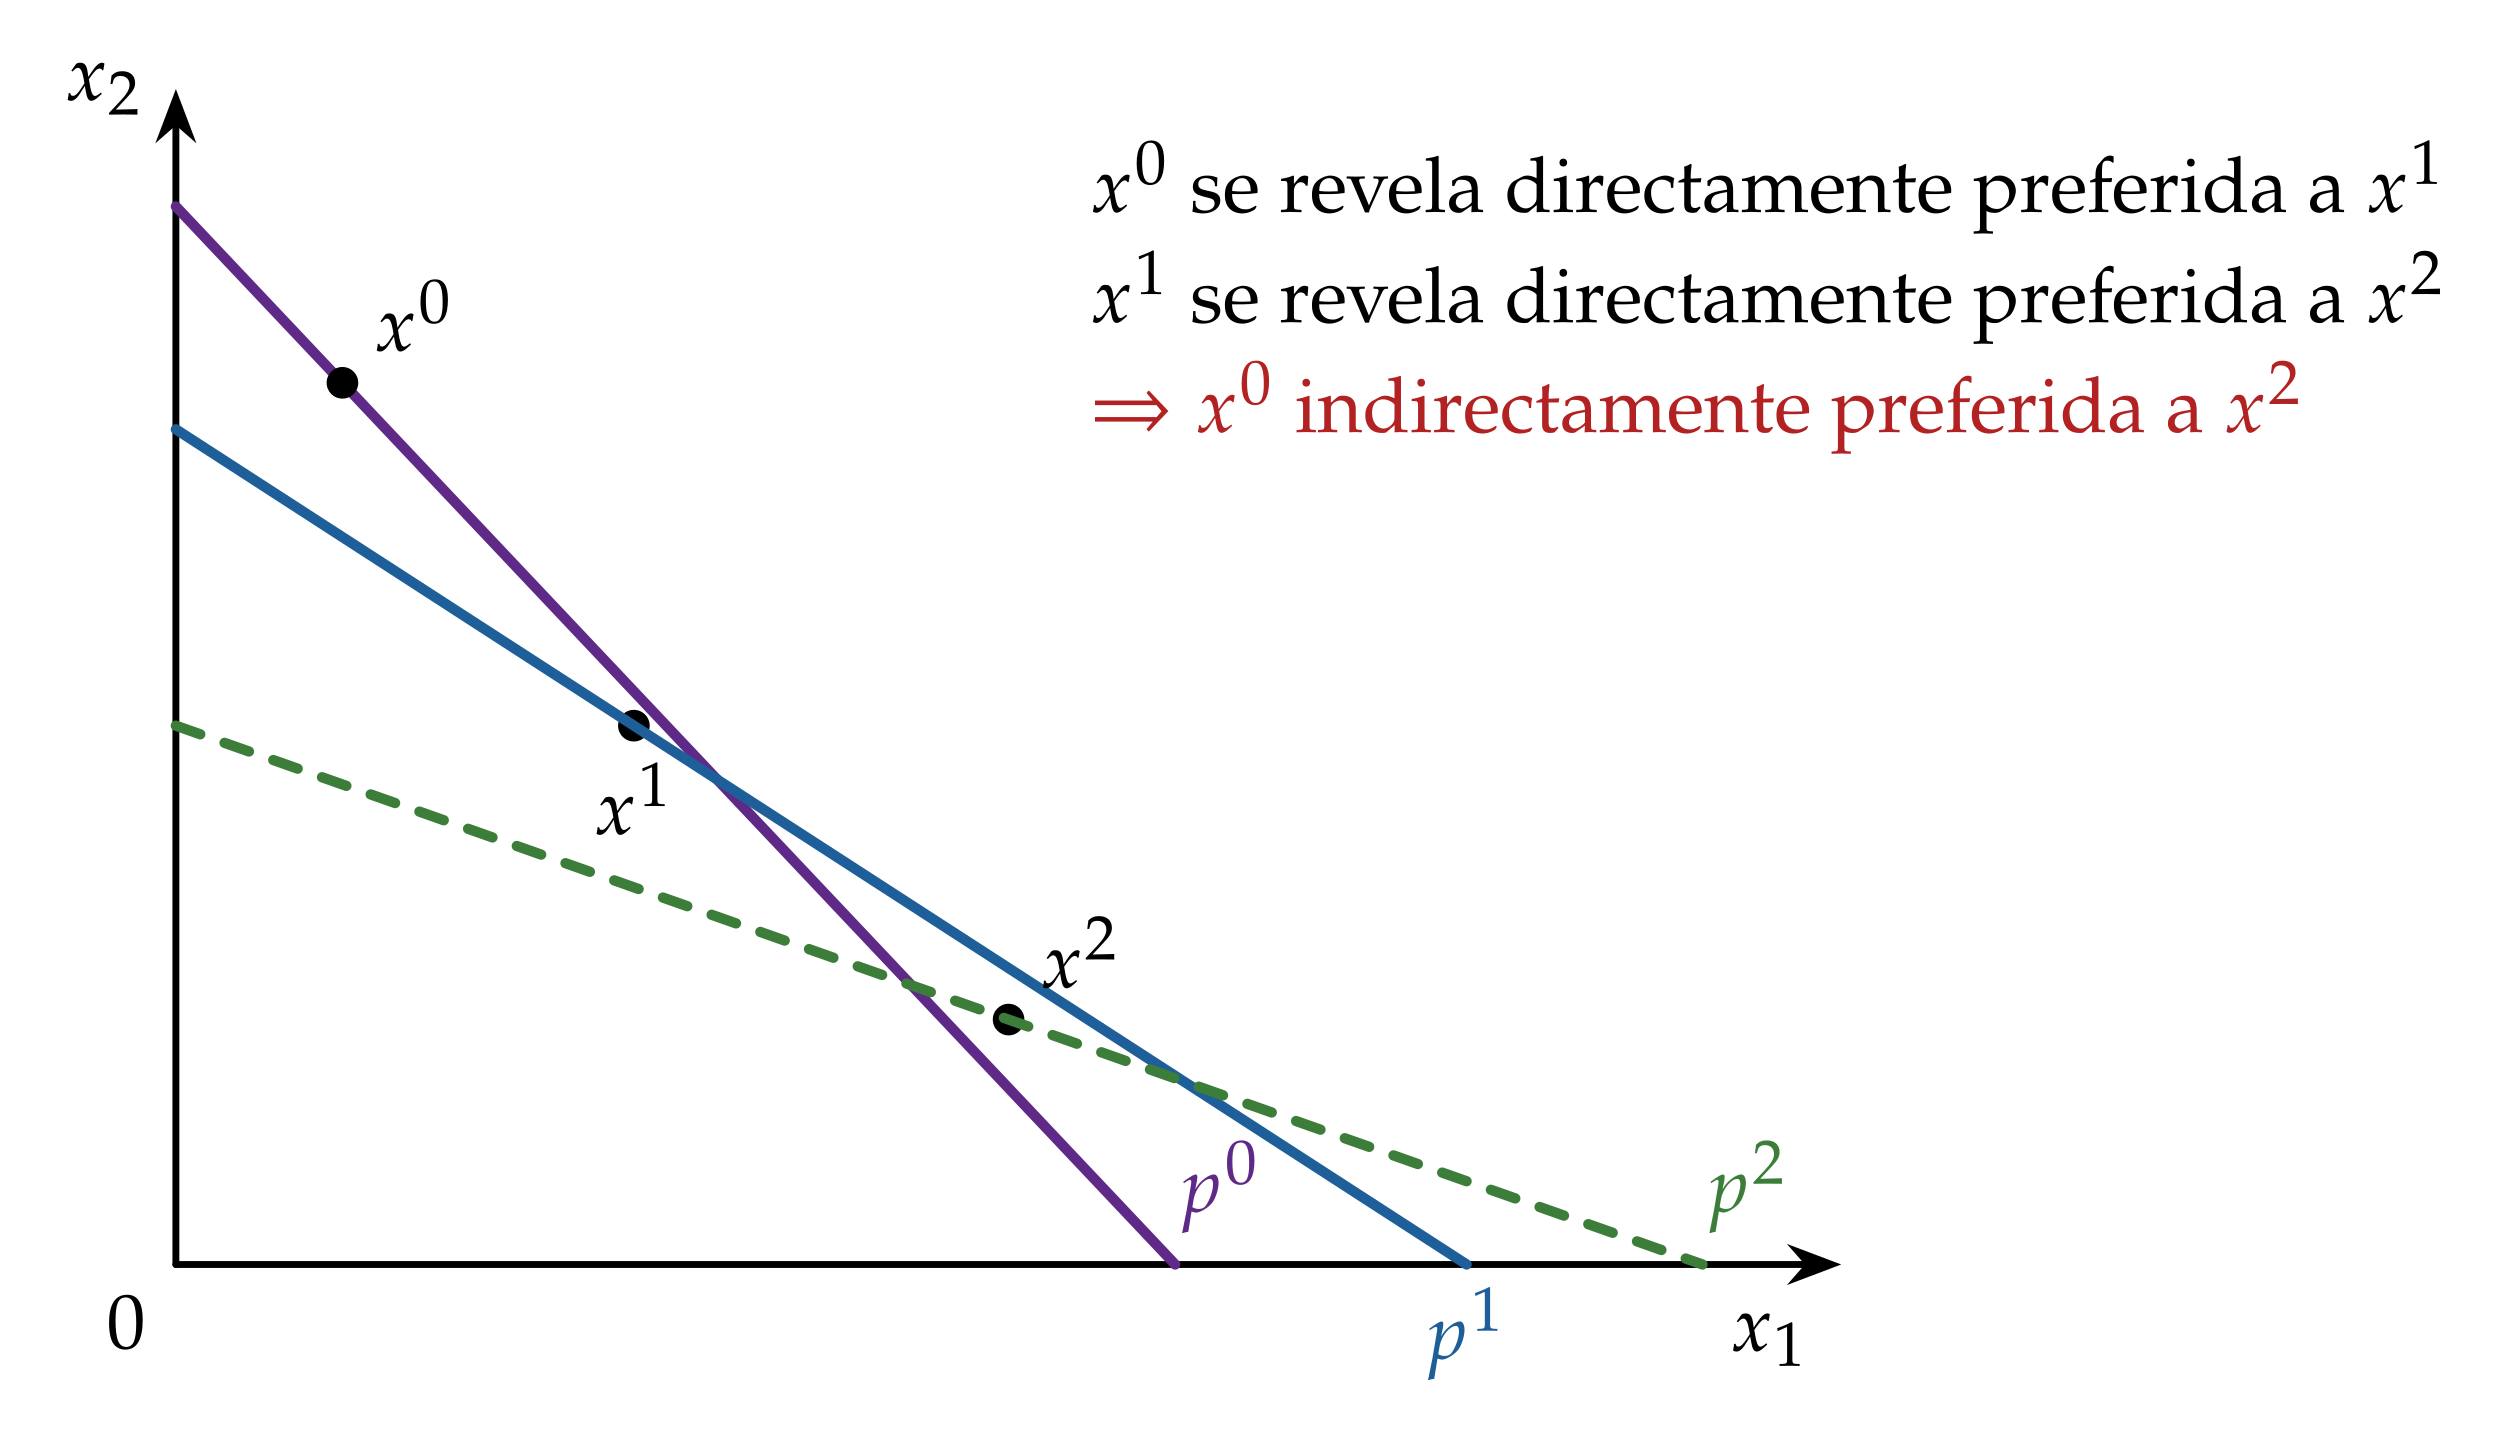
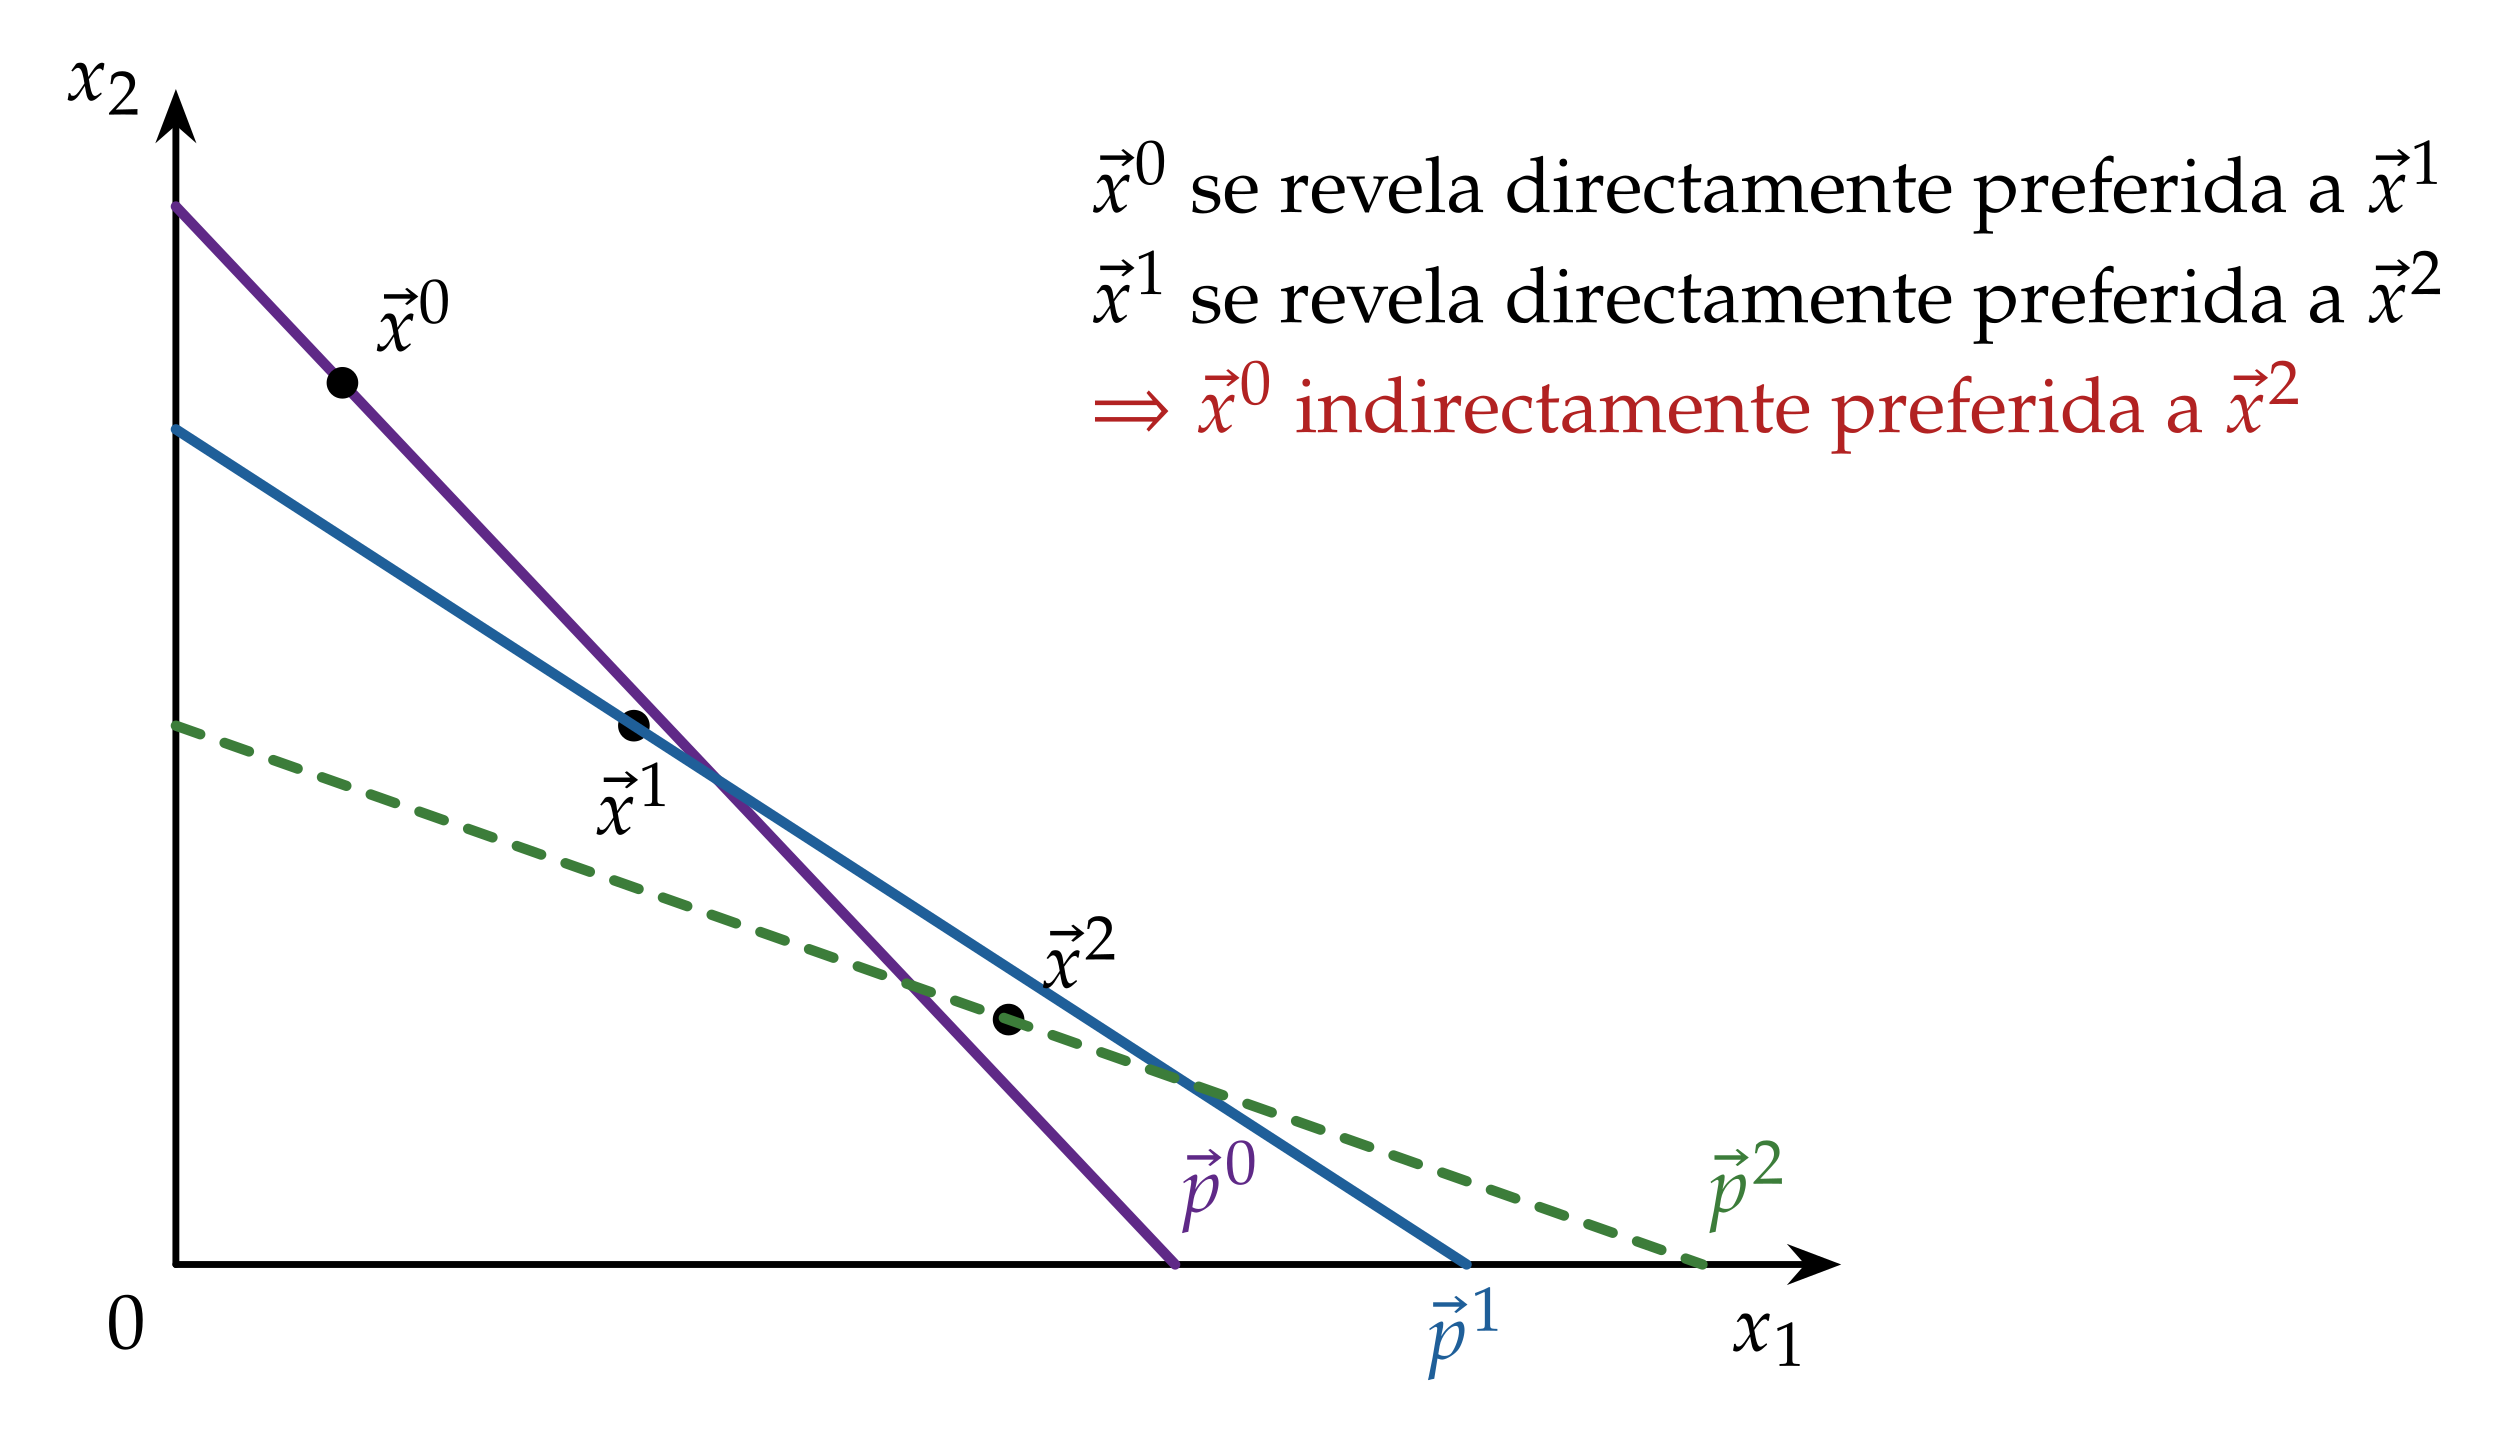
<svg xmlns="http://www.w3.org/2000/svg" xmlns:xlink="http://www.w3.org/1999/xlink" width="288.942" height="165.762" viewBox="0 0 288.942 165.762">
  <defs>
    <g>
      <g id="glyph-0-0">
        <path d="M 4.016 -0.703 L 3.938 -0.875 C 3.609 -0.609 3.391 -0.469 3.25 -0.469 C 3.109 -0.469 3 -0.562 2.906 -0.75 C 2.828 -0.906 2.734 -1.25 2.688 -1.5 L 2.531 -2.406 L 2.844 -2.844 C 3.266 -3.422 3.5 -3.641 3.781 -3.641 C 3.922 -3.641 4.031 -3.562 4.078 -3.422 L 4.203 -3.469 L 4.328 -4.219 C 4.219 -4.281 4.141 -4.312 4.062 -4.312 C 3.703 -4.312 3.344 -4 2.797 -3.172 L 2.469 -2.672 L 2.406 -3.109 C 2.297 -4 2.062 -4.312 1.531 -4.312 C 1.297 -4.312 1.094 -4.25 1.016 -4.125 L 0.5 -3.391 L 0.656 -3.297 C 0.922 -3.594 1.094 -3.719 1.266 -3.719 C 1.562 -3.719 1.766 -3.359 1.922 -2.484 L 2.016 -1.922 L 1.656 -1.375 C 1.266 -0.766 0.969 -0.484 0.719 -0.484 C 0.578 -0.484 0.484 -0.516 0.469 -0.562 L 0.359 -0.812 L 0.188 -0.781 C 0.188 -0.609 0.172 -0.5 0.109 -0.203 C 0.094 -0.094 0.094 -0.078 0.078 -0.016 C 0.219 0.062 0.359 0.094 0.469 0.094 C 0.766 0.094 1.109 -0.156 1.391 -0.578 L 2.062 -1.625 L 2.172 -1.016 C 2.297 -0.25 2.484 0.094 2.812 0.094 C 3.016 0.094 3.297 -0.047 3.578 -0.312 Z M 4.016 -0.703 " />
      </g>
      <g id="glyph-0-1">
        <path d="M 4.156 -3.328 C 4.156 -3.922 3.953 -4.312 3.641 -4.312 C 3.266 -4.312 2.797 -4.078 2.312 -3.656 C 1.953 -3.344 1.766 -3.109 1.453 -2.594 L 1.672 -3.656 C 1.688 -3.812 1.703 -3.938 1.703 -4.047 C 1.703 -4.219 1.641 -4.312 1.516 -4.312 C 1.328 -4.312 0.984 -4.125 0.328 -3.656 L 0.078 -3.469 L 0.141 -3.297 L 0.422 -3.484 C 0.672 -3.641 0.766 -3.688 0.844 -3.688 C 0.938 -3.688 1 -3.609 1 -3.484 C 1 -3.406 0.984 -3.234 0.969 -3.141 L 0.453 -0.078 L 0.016 2.094 L -0.062 2.422 L 0 2.469 C 0.188 2.406 0.359 2.359 0.656 2.312 L 1.031 -0.031 L 1.109 0 C 1.344 0.078 1.484 0.094 1.578 0.094 C 2.078 0.094 3.109 -0.562 3.484 -1.125 C 3.859 -1.672 4.156 -2.656 4.156 -3.328 Z M 3.516 -3.188 C 3.516 -2.469 3.156 -1.391 2.688 -0.719 C 2.5 -0.453 2.219 -0.328 1.859 -0.328 C 1.578 -0.328 1.359 -0.391 1.125 -0.531 L 1.281 -1.484 C 1.484 -2.625 2.438 -3.797 3.172 -3.797 C 3.406 -3.797 3.516 -3.594 3.516 -3.188 Z M 3.516 -3.188 " />
      </g>
      <g id="glyph-1-0">
        <path d="M 3.031 0.016 L 3.031 -0.203 L 2.656 -0.219 C 2.266 -0.234 2.188 -0.312 2.188 -0.703 L 2.188 -5 L 2.078 -5.047 C 1.609 -4.797 1.094 -4.578 0.438 -4.344 L 0.484 -4.031 L 0.562 -4.031 C 0.875 -4.172 1.203 -4.328 1.516 -4.469 C 1.562 -4.469 1.578 -4.391 1.578 -4.219 L 1.578 -0.703 C 1.578 -0.312 1.5 -0.234 1.109 -0.219 L 0.703 -0.203 L 0.703 0.016 C 1.094 0 1.5 0 1.891 0 C 2.281 0 2.656 0 3.031 0.016 Z M 3.031 0.016 " />
      </g>
      <g id="glyph-1-1">
        <path d="M 3.406 0.016 C 3.391 -0.125 3.391 -0.203 3.391 -0.312 C 3.391 -0.406 3.391 -0.469 3.406 -0.625 L 0.891 -0.562 L 2.203 -1.969 C 2.906 -2.703 3.125 -3.109 3.125 -3.656 C 3.125 -4.484 2.562 -5 1.641 -5 C 1.125 -5 0.766 -4.859 0.406 -4.5 L 0.281 -3.516 L 0.5 -3.516 L 0.594 -3.844 C 0.703 -4.266 0.969 -4.453 1.453 -4.453 C 2.078 -4.453 2.484 -4.047 2.484 -3.438 C 2.484 -2.891 2.172 -2.359 1.344 -1.484 L 0.109 -0.172 L 0.109 0.016 C 0.656 0 1.203 0 1.734 0 C 2.281 0 2.844 0 3.406 0.016 Z M 3.406 0.016 " />
      </g>
      <g id="glyph-1-2">
        <path d="M 3.375 -2.656 C 3.375 -4.25 2.906 -5 1.906 -5 C 0.781 -5 0.203 -4.109 0.203 -2.359 C 0.203 -1.5 0.359 -0.766 0.625 -0.422 C 0.875 -0.062 1.281 0.141 1.734 0.141 C 2.828 0.141 3.375 -0.797 3.375 -2.656 Z M 2.766 -2.297 C 2.766 -0.75 2.484 -0.109 1.828 -0.109 C 1.125 -0.109 0.828 -0.844 0.828 -2.609 C 0.828 -4.156 1.094 -4.75 1.781 -4.75 C 2.484 -4.75 2.766 -4.047 2.766 -2.297 Z M 2.766 -2.297 " />
      </g>
      <g id="glyph-2-0">
        <path d="M 4.156 -3.281 C 4.156 -5.234 3.578 -6.172 2.359 -6.172 C 0.969 -6.172 0.266 -5.062 0.266 -2.906 C 0.266 -1.859 0.453 -0.953 0.766 -0.516 C 1.078 -0.078 1.578 0.172 2.125 0.172 C 3.484 0.172 4.156 -0.984 4.156 -3.281 Z M 3.406 -2.828 C 3.406 -0.922 3.078 -0.141 2.25 -0.141 C 1.375 -0.141 1.016 -1.031 1.016 -3.219 C 1.016 -5.109 1.344 -5.859 2.188 -5.859 C 3.062 -5.859 3.406 -4.984 3.406 -2.828 Z M 3.406 -2.828 " />
      </g>
      <g id="glyph-3-0">
+         <path d="M 4.125 -6.156 L 2.828 -7.156 L 2.594 -7.016 L 3.219 -6.422 L 0.156 -6.422 L 0.156 -5.906 L 3.219 -5.906 L 2.594 -5.312 L 2.828 -5.172 Z M 4.125 -6.156 " />
+       </g>
+       <g id="glyph-3-1">
+         <path d="M 9.062 -2.422 L 6.797 -4.812 L 6.531 -4.516 L 7.25 -3.641 L 0.578 -3.641 L 0.578 -3.109 L 7.688 -3.109 L 8.266 -2.406 L 7.703 -1.734 L 0.578 -1.734 L 0.578 -1.203 L 7.25 -1.203 L 6.531 -0.328 L 6.797 -0.047 Z M 9.062 -2.422 " />
+       </g>
+       <g id="glyph-4-0">
        <path d="M 3.5 -1.328 C 3.5 -1.609 3.422 -1.812 3.25 -1.984 C 3.016 -2.219 2.719 -2.312 1.938 -2.469 C 1.203 -2.609 0.953 -2.797 0.953 -3.203 C 0.953 -3.656 1.266 -3.906 1.812 -3.906 C 2.422 -3.906 2.875 -3.594 2.875 -3.172 L 2.875 -2.969 L 3.125 -2.969 C 3.141 -3.484 3.141 -3.703 3.172 -3.969 C 2.688 -4.141 2.375 -4.203 2 -4.203 C 0.969 -4.203 0.328 -3.703 0.328 -2.906 C 0.328 -2.469 0.531 -2.172 0.938 -1.984 C 1.188 -1.875 1.656 -1.734 2.266 -1.594 C 2.672 -1.5 2.844 -1.312 2.844 -0.969 C 2.844 -0.5 2.391 -0.156 1.75 -0.156 C 1.094 -0.156 0.641 -0.469 0.641 -0.906 L 0.641 -1.281 L 0.359 -1.281 C 0.359 -0.656 0.344 -0.391 0.266 -0.031 C 0.734 0.109 1.078 0.172 1.5 0.172 C 2.672 0.172 3.5 -0.453 3.5 -1.328 Z M 3.5 -1.328 " />
      </g>
-       <g id="glyph-3-1">
+       <g id="glyph-4-1">
        <path d="M 4.016 -2.5 C 4.016 -3.531 3.344 -4.203 2.344 -4.203 C 2.016 -4.203 1.625 -4.078 1.266 -3.875 C 0.531 -3.453 0.234 -2.891 0.234 -1.953 C 0.234 -1.391 0.359 -0.906 0.609 -0.578 C 0.953 -0.094 1.562 0.172 2.234 0.172 C 2.562 0.172 2.906 0.109 3.266 -0.047 C 3.516 -0.156 3.703 -0.266 3.734 -0.328 L 3.906 -0.625 L 3.797 -0.719 C 3.219 -0.375 3.016 -0.297 2.625 -0.297 C 2.047 -0.297 1.562 -0.562 1.312 -1 C 1.141 -1.297 1.078 -1.547 1.062 -2.062 L 2.375 -2.062 C 2.984 -2.062 3.375 -2.094 4 -2.188 C 4 -2.312 4.016 -2.391 4.016 -2.5 Z M 3.219 -2.391 L 2.219 -2.359 C 1.797 -2.359 1.562 -2.375 1.078 -2.422 C 1.078 -2.844 1.125 -3.031 1.234 -3.266 C 1.422 -3.656 1.812 -3.906 2.234 -3.906 C 2.531 -3.906 2.766 -3.781 2.922 -3.547 C 3.125 -3.25 3.219 -2.984 3.219 -2.391 Z M 3.219 -2.391 " />
      </g>
-       <g id="glyph-3-2">
+       <g id="glyph-4-2">
        <path d="M 3.344 -4.094 C 3.25 -4.156 3.094 -4.203 2.922 -4.203 C 2.656 -4.203 2.375 -4.062 2.188 -3.828 L 1.688 -3.234 L 1.688 -4.156 L 1.609 -4.203 C 1.141 -4.016 0.688 -3.891 0.203 -3.828 L 0.203 -3.578 L 0.531 -3.578 C 0.891 -3.578 0.938 -3.516 0.938 -2.922 L 0.938 -0.906 C 0.938 -0.344 0.906 -0.281 0.594 -0.266 L 0.188 -0.234 L 0.188 0.031 C 0.562 0.016 0.922 0 1.297 0 C 1.719 0 2.141 0.016 2.562 0.031 L 2.562 -0.234 L 2.109 -0.266 C 1.703 -0.297 1.688 -0.328 1.688 -0.906 L 1.688 -2.453 C 1.688 -2.984 2.047 -3.438 2.484 -3.438 C 2.75 -3.438 2.938 -3.312 3.078 -3.031 L 3.266 -3.031 Z M 3.344 -4.094 " />
      </g>
-       <g id="glyph-3-3">
+       <g id="glyph-4-3">
        <path d="M 4.828 -3.859 L 4.828 -4.109 C 4.547 -4.094 4.266 -4.078 3.984 -4.078 C 3.703 -4.078 3.422 -4.094 3.141 -4.109 L 3.141 -3.859 L 3.516 -3.844 C 3.656 -3.828 3.734 -3.766 3.734 -3.594 C 3.734 -3.453 3.672 -3.25 3.547 -2.953 L 3.172 -2 L 2.625 -0.75 L 1.562 -3.328 C 1.516 -3.438 1.484 -3.547 1.484 -3.641 C 1.484 -3.75 1.547 -3.828 1.703 -3.844 L 2.141 -3.859 L 2.141 -4.109 C 1.797 -4.094 1.438 -4.078 1.094 -4.078 C 0.75 -4.078 0.406 -4.094 0.047 -4.109 L 0.047 -3.859 L 0.359 -3.844 C 0.516 -3.828 0.547 -3.75 0.641 -3.547 L 2.172 0.062 L 2.625 0.062 C 2.672 -0.234 2.812 -0.516 2.984 -0.906 L 4.047 -3.234 C 4.25 -3.703 4.375 -3.828 4.547 -3.844 Z M 4.828 -3.859 " />
      </g>
-       <g id="glyph-3-4">
+       <g id="glyph-4-4">
        <path d="M 2.422 0.031 L 2.422 -0.234 L 2.016 -0.266 C 1.703 -0.281 1.688 -0.344 1.688 -0.906 L 1.688 -6.422 L 1.609 -6.5 C 1.203 -6.344 0.906 -6.281 0.203 -6.172 L 0.203 -5.922 L 0.703 -5.922 C 0.875 -5.922 0.938 -5.812 0.938 -5.547 L 0.938 -0.906 C 0.938 -0.344 0.906 -0.281 0.594 -0.266 L 0.188 -0.234 L 0.188 0.031 C 0.562 0.016 0.938 0 1.312 0 C 1.688 0 2.047 0.016 2.422 0.031 Z M 2.422 0.031 " />
      </g>
-       <g id="glyph-3-5">
+       <g id="glyph-4-5">
        <path d="M 4.219 0.031 L 4.219 -0.234 L 3.875 -0.266 C 3.656 -0.266 3.609 -0.344 3.609 -0.781 L 3.609 -2.422 C 3.609 -3.719 3.234 -4.203 2.203 -4.203 C 1.812 -4.203 1.453 -4.094 1.125 -3.891 L 0.641 -3.609 L 0.641 -3.031 L 0.875 -2.969 L 1 -3.234 C 1.172 -3.656 1.266 -3.719 1.688 -3.719 C 2.531 -3.719 2.875 -3.391 2.906 -2.578 L 2.016 -2.422 C 0.797 -2.188 0.281 -1.766 0.281 -1 C 0.281 -0.297 0.703 0.109 1.422 0.109 C 1.578 0.109 1.734 0.078 1.797 0.031 L 2.906 -0.734 L 2.859 0.031 C 3.094 0.016 3.328 0 3.547 0 C 3.781 0 4 0.016 4.219 0.031 Z M 2.906 -1.109 C 2.641 -0.75 2.078 -0.406 1.734 -0.406 C 1.375 -0.406 1.062 -0.734 1.062 -1.125 C 1.062 -1.453 1.234 -1.766 1.5 -1.938 C 1.734 -2.062 2.219 -2.188 2.906 -2.297 Z M 2.906 -1.109 " />
      </g>
-       <g id="glyph-3-6">
+       <g id="glyph-4-6">
        <path d="M 5.188 0.031 L 5.188 -0.234 L 4.766 -0.266 C 4.469 -0.281 4.438 -0.344 4.438 -0.906 L 4.438 -6.422 L 4.359 -6.5 C 3.969 -6.344 3.672 -6.281 2.969 -6.172 L 2.969 -5.922 L 3.469 -5.922 C 3.625 -5.922 3.688 -5.812 3.688 -5.547 L 3.688 -3.906 C 3.188 -4.125 2.938 -4.203 2.625 -4.203 C 2.375 -4.203 2.172 -4.141 1.938 -4.031 L 1.156 -3.609 C 0.641 -3.344 0.312 -2.688 0.312 -1.938 C 0.312 -1.219 0.562 -0.625 1 -0.266 C 1.297 -0.016 1.719 0.109 2.297 0.109 C 2.484 0.109 2.688 0.078 2.734 0.031 L 3.719 -0.797 L 3.688 0.031 C 3.906 0.016 4.141 0 4.375 0 C 4.641 0 4.922 0.016 5.188 0.031 Z M 3.688 -1.984 C 3.688 -1.391 3.672 -1.312 3.547 -1.094 C 3.297 -0.688 2.859 -0.406 2.438 -0.406 C 1.656 -0.406 1.094 -1.156 1.094 -2.234 C 1.094 -3.203 1.578 -3.781 2.375 -3.781 C 2.719 -3.781 3.078 -3.656 3.391 -3.453 C 3.578 -3.328 3.688 -3.203 3.688 -3.141 Z M 3.688 -1.984 " />
      </g>
-       <g id="glyph-3-7">
+       <g id="glyph-4-7">
        <path d="M 2.422 0.031 L 2.422 -0.234 L 2.016 -0.266 C 1.703 -0.281 1.688 -0.344 1.688 -0.906 L 1.688 -4.156 L 1.609 -4.203 C 1.141 -4.016 0.688 -3.891 0.203 -3.828 L 0.203 -3.578 L 0.531 -3.578 C 0.891 -3.578 0.938 -3.516 0.938 -2.922 L 0.938 -0.906 C 0.938 -0.344 0.906 -0.281 0.594 -0.266 L 0.188 -0.234 L 0.188 0.031 C 0.562 0.016 0.938 0 1.312 0 C 1.688 0 2.047 0.016 2.422 0.031 Z M 1.75 -5.703 C 1.75 -5.969 1.578 -6.156 1.312 -6.156 C 1.031 -6.156 0.859 -5.969 0.859 -5.703 C 0.859 -5.438 1.031 -5.25 1.312 -5.25 C 1.578 -5.25 1.75 -5.438 1.75 -5.703 Z M 1.75 -5.703 " />
      </g>
-       <g id="glyph-3-8">
+       <g id="glyph-4-8">
        <path d="M 3.703 -0.406 L 3.609 -0.547 C 3.281 -0.359 2.984 -0.281 2.672 -0.281 C 1.672 -0.281 1.016 -1.062 1.016 -2.234 C 1.016 -3.203 1.469 -3.734 2.281 -3.734 C 2.672 -3.734 3.094 -3.547 3.266 -3.328 L 3.328 -2.781 L 3.578 -2.781 C 3.578 -3.203 3.609 -3.562 3.703 -3.891 C 3.344 -4.094 3.031 -4.203 2.656 -4.203 C 2.234 -4.203 1.734 -4.031 1.188 -3.688 C 0.562 -3.297 0.234 -2.672 0.234 -1.875 C 0.234 -0.672 1.078 0.172 2.281 0.172 C 2.75 0.172 3.422 0.016 3.516 -0.125 Z M 3.703 -0.406 " />
      </g>
-       <g id="glyph-3-9">
+       <g id="glyph-4-9">
        <path d="M 2.859 -3.906 L 1.625 -3.844 L 1.625 -4.188 C 1.625 -4.562 1.656 -4.891 1.734 -5.469 L 1.625 -5.562 C 1.406 -5.422 1.141 -5.312 0.859 -5.219 C 0.891 -4.953 0.891 -4.781 0.891 -4.516 L 0.891 -3.891 L 0.203 -3.578 L 0.203 -3.391 L 0.875 -3.422 L 0.875 -0.844 C 0.875 -0.172 1.172 0.109 1.859 0.109 C 2.062 0.109 2.281 0.062 2.344 0 L 2.766 -0.469 L 2.656 -0.625 C 2.422 -0.5 2.297 -0.453 2.125 -0.453 C 1.766 -0.453 1.625 -0.641 1.625 -1.078 L 1.625 -3.422 L 2.781 -3.422 Z M 2.859 -3.906 " />
      </g>
-       <g id="glyph-3-10">
+       <g id="glyph-4-10">
        <path d="M 7.781 0.031 L 7.781 -0.234 L 7.359 -0.266 C 7.062 -0.281 7.031 -0.344 7.031 -0.906 L 7.031 -2.75 C 7.031 -3.641 6.516 -4.203 5.688 -4.203 C 5.375 -4.203 5.109 -4.125 4.953 -3.969 L 4.266 -3.359 C 3.984 -3.953 3.609 -4.203 3 -4.203 C 2.672 -4.203 2.422 -4.125 2.25 -3.969 L 1.641 -3.406 L 1.641 -4.156 L 1.562 -4.203 C 1.094 -4.016 0.641 -3.891 0.156 -3.828 L 0.156 -3.578 L 0.5 -3.578 C 0.844 -3.578 0.891 -3.516 0.891 -2.922 L 0.891 -0.906 C 0.891 -0.344 0.859 -0.281 0.562 -0.266 L 0.141 -0.234 L 0.141 0.031 C 0.516 0.016 0.906 0 1.281 0 C 1.641 0 1.984 0.016 2.344 0.031 L 2.344 -0.234 L 1.969 -0.266 C 1.672 -0.281 1.641 -0.344 1.641 -0.906 L 1.641 -2.812 C 1.641 -3.219 2.234 -3.656 2.766 -3.656 C 3.25 -3.656 3.578 -3.203 3.578 -2.516 L 3.578 -0.906 C 3.578 -0.344 3.547 -0.281 3.25 -0.266 L 2.844 -0.234 L 2.844 0.031 C 3.219 0.016 3.578 0 3.953 0 C 4.328 0 4.703 0.016 5.078 0.031 L 5.078 -0.234 L 4.672 -0.266 C 4.359 -0.281 4.328 -0.344 4.328 -0.906 L 4.328 -2.812 C 4.328 -3.219 4.922 -3.656 5.469 -3.656 C 5.938 -3.656 6.281 -3.203 6.281 -2.516 L 6.281 0.031 C 6.516 0.016 6.75 0 6.984 0 C 7.25 0 7.516 0.016 7.781 0.031 Z M 7.781 0.031 " />
      </g>
-       <g id="glyph-3-11">
+       <g id="glyph-4-11">
        <path d="M 5.125 0.031 L 5.125 -0.234 L 4.75 -0.266 C 4.453 -0.281 4.422 -0.344 4.422 -0.906 L 4.422 -2.641 C 4.422 -3.688 3.938 -4.203 2.922 -4.203 C 2.594 -4.203 2.406 -4.141 2.219 -3.969 L 1.547 -3.391 L 1.547 -4.156 L 1.453 -4.203 C 1 -4.016 0.531 -3.891 0.062 -3.828 L 0.062 -3.578 L 0.391 -3.578 C 0.75 -3.578 0.781 -3.516 0.781 -2.922 L 0.781 -0.906 C 0.781 -0.344 0.766 -0.281 0.453 -0.266 L 0.047 -0.234 L 0.047 0.031 C 0.422 0.016 0.797 0 1.156 0 C 1.531 0 1.906 0.016 2.281 0.031 L 2.281 -0.234 L 1.875 -0.266 C 1.562 -0.281 1.547 -0.344 1.547 -0.906 L 1.547 -2.812 C 1.547 -3.219 2.125 -3.656 2.672 -3.656 C 3.281 -3.656 3.672 -3.203 3.672 -2.516 L 3.672 0.031 C 3.906 0.016 4.141 0 4.375 0 C 4.625 0 4.875 0.016 5.125 0.031 Z M 5.125 0.031 " />
      </g>
-       <g id="glyph-3-12">
+       <g id="glyph-4-12">
        <path d="M 4.953 -2.422 C 4.953 -3.422 4.141 -4.203 3.094 -4.203 C 2.766 -4.203 2.438 -4.109 2.297 -3.969 L 1.562 -3.297 L 1.562 -4.156 L 1.484 -4.203 C 1.031 -4.016 0.562 -3.891 0.094 -3.828 L 0.094 -3.578 L 0.422 -3.578 C 0.781 -3.578 0.812 -3.516 0.812 -2.922 L 0.812 1.578 C 0.812 2.141 0.781 2.203 0.484 2.219 L 0.078 2.25 L 0.078 2.516 C 0.453 2.5 0.812 2.484 1.188 2.484 C 1.562 2.484 1.938 2.5 2.312 2.516 L 2.312 2.25 L 1.891 2.219 C 1.594 2.203 1.562 2.141 1.562 1.578 L 1.562 -0.109 C 1.828 0.047 2.125 0.109 2.531 0.109 C 2.781 0.109 3.016 0.047 3.156 -0.031 L 4.188 -0.703 C 4.547 -0.938 4.953 -1.859 4.953 -2.422 Z M 4.188 -2.094 C 4.188 -1.094 3.578 -0.344 2.781 -0.344 C 2.281 -0.344 1.922 -0.516 1.562 -0.875 L 1.562 -2.734 C 1.562 -2.859 1.609 -2.969 1.734 -3.109 C 1.984 -3.453 2.359 -3.609 2.797 -3.609 C 3.641 -3.609 4.188 -3.031 4.188 -2.094 Z M 4.188 -2.094 " />
      </g>
-       <g id="glyph-3-13">
+       <g id="glyph-4-13">
        <path d="M 3.047 -5.734 L 3.047 -6.422 C 2.859 -6.484 2.75 -6.516 2.641 -6.516 C 2.359 -6.516 2.047 -6.359 1.844 -6.141 L 1.328 -5.547 C 1.062 -5.25 0.953 -4.859 0.953 -4.266 L 0.953 -3.891 L 0.328 -3.609 L 0.328 -3.406 L 0.953 -3.453 L 0.953 -0.906 C 0.953 -0.344 0.922 -0.281 0.625 -0.266 L 0.203 -0.234 L 0.203 0.031 C 0.578 0.016 0.953 0 1.328 0 C 1.703 0 2.062 0.016 2.438 0.031 L 2.438 -0.234 L 2.031 -0.266 C 1.734 -0.281 1.703 -0.344 1.703 -0.906 L 1.703 -3.453 L 2.812 -3.453 L 2.875 -3.922 C 2.484 -3.891 2.094 -3.891 1.703 -3.891 L 1.703 -4.641 C 1.703 -5.672 1.812 -5.922 2.328 -5.922 C 2.562 -5.922 2.734 -5.859 2.953 -5.672 Z M 3.047 -5.734 " />
-       </g>
-       <g id="glyph-4-0">
-         <path d="M 9.062 -2.422 L 6.797 -4.812 L 6.531 -4.516 L 7.25 -3.641 L 0.578 -3.641 L 0.578 -3.109 L 7.688 -3.109 L 8.266 -2.406 L 7.703 -1.734 L 0.578 -1.734 L 0.578 -1.203 L 7.25 -1.203 L 6.531 -0.328 L 6.797 -0.047 Z M 9.062 -2.422 " />
      </g>
    </g>
  </defs>
  <path fill="none" stroke-width="0.797" stroke-linecap="round" stroke-linejoin="round" stroke="rgb(0%, 0%, 0%)" stroke-opacity="1" stroke-miterlimit="10" d="M -0.001 0.001 L 188.879 0.001 " transform="matrix(0.998566, 0, 0, -0.998566, 20.32924, 146.1452)" />
  <path fill-rule="nonzero" fill="rgb(0%, 0%, 0%)" fill-opacity="1" stroke-width="0.797" stroke-linecap="round" stroke-linejoin="miter" stroke="rgb(0%, 0%, 0%)" stroke-opacity="1" stroke-miterlimit="10" d="M 5.102 0.001 L 1.288 1.444 L 2.555 0.001 L 1.288 -1.443 Z M 5.102 0.001 " transform="matrix(0.998566, 0, 0, -0.998566, 206.5852, 146.1452)" />
  <g fill="rgb(0%, 0%, 0%)" fill-opacity="1">
    <use xlink:href="#glyph-0-0" x="200.223" y="156.115" />
  </g>
  <g fill="rgb(0%, 0%, 0%)" fill-opacity="1">
    <use xlink:href="#glyph-1-0" x="204.968" y="157.853" />
  </g>
  <path fill="none" stroke-width="0.797" stroke-linecap="round" stroke-linejoin="round" stroke="rgb(0%, 0%, 0%)" stroke-opacity="1" stroke-miterlimit="10" d="M -0.001 0.001 L -0.001 132.182 " transform="matrix(0.998566, 0, 0, -0.998566, 20.32924, 146.1452)" />
  <path fill-rule="nonzero" fill="rgb(0%, 0%, 0%)" fill-opacity="1" stroke-width="0.797" stroke-linecap="round" stroke-linejoin="miter" stroke="rgb(0%, 0%, 0%)" stroke-opacity="1" stroke-miterlimit="10" d="M 5.1 0.001 L 1.286 1.445 L 2.553 0.001 L 1.286 -1.442 Z M 5.1 0.001 " transform="matrix(0, -0.998566, -0.998566, 0, 20.32924, 16.50283)" />
  <g fill="rgb(0%, 0%, 0%)" fill-opacity="1">
    <use xlink:href="#glyph-0-0" x="7.742" y="11.561" />
  </g>
  <g fill="rgb(0%, 0%, 0%)" fill-opacity="1">
    <use xlink:href="#glyph-1-1" x="12.488" y="13.231" />
  </g>
  <g fill="rgb(0%, 0%, 0%)" fill-opacity="1">
    <use xlink:href="#glyph-2-0" x="12.338" y="155.815" />
  </g>
  <path fill="none" stroke-width="1.196" stroke-linecap="round" stroke-linejoin="round" stroke="rgb(37.256%, 16.077%, 52.939%)" stroke-opacity="1" stroke-miterlimit="10" d="M -0.001 122.457 L 115.657 0.001 " transform="matrix(0.998566, 0, 0, -0.998566, 20.32924, 146.1452)" />
  <g fill="rgb(37.256%, 16.077%, 52.939%)" fill-opacity="1">
+     <use xlink:href="#glyph-3-0" x="137.055" y="139.94" />
+   </g>
+   <g fill="rgb(37.256%, 16.077%, 52.939%)" fill-opacity="1">
    <use xlink:href="#glyph-0-1" x="136.683" y="140.053" />
  </g>
  <g fill="rgb(37.256%, 16.077%, 52.939%)" fill-opacity="1">
    <use xlink:href="#glyph-1-2" x="141.608" y="136.803" />
  </g>
  <path fill-rule="nonzero" fill="rgb(0%, 0%, 0%)" fill-opacity="1" d="M 41.406 44.242 C 41.406 43.234 40.586 42.414 39.578 42.414 C 38.566 42.414 37.75 43.234 37.75 44.242 C 37.75 45.254 38.566 46.07 39.578 46.07 C 40.586 46.07 41.406 45.254 41.406 44.242 Z M 41.406 44.242 " />
  <g fill="rgb(0%, 0%, 0%)" fill-opacity="1">
+     <use xlink:href="#glyph-3-0" x="44.225" y="40.425" />
+   </g>
+   <g fill="rgb(0%, 0%, 0%)" fill-opacity="1">
    <use xlink:href="#glyph-0-0" x="43.468" y="40.537" />
  </g>
  <g fill="rgb(0%, 0%, 0%)" fill-opacity="1">
    <use xlink:href="#glyph-1-2" x="48.393" y="37.286" />
  </g>
  <path fill-rule="nonzero" fill="rgb(0%, 0%, 0%)" fill-opacity="1" d="M 75.09 83.871 C 75.09 82.863 74.273 82.043 73.262 82.043 C 72.25 82.043 71.434 82.863 71.434 83.871 C 71.434 84.883 72.25 85.699 73.262 85.699 C 74.273 85.699 75.09 84.883 75.09 83.871 Z M 75.09 83.871 " />
  <g fill="rgb(0%, 0%, 0%)" fill-opacity="1">
+     <use xlink:href="#glyph-3-0" x="69.624" y="96.29" />
+   </g>
+   <g fill="rgb(0%, 0%, 0%)" fill-opacity="1">
    <use xlink:href="#glyph-0-0" x="68.869" y="96.402" />
  </g>
  <g fill="rgb(0%, 0%, 0%)" fill-opacity="1">
    <use xlink:href="#glyph-1-0" x="73.792" y="93.151" />
  </g>
  <g fill="rgb(0%, 0%, 0%)" fill-opacity="1">
+     <use xlink:href="#glyph-3-0" x="127.002" y="24.382" />
+   </g>
+   <g fill="rgb(0%, 0%, 0%)" fill-opacity="1">
    <use xlink:href="#glyph-0-0" x="126.245" y="24.494" />
  </g>
  <g fill="rgb(0%, 0%, 0%)" fill-opacity="1">
    <use xlink:href="#glyph-1-2" x="131.17" y="21.243" />
  </g>
  <g fill="rgb(0%, 0%, 0%)" fill-opacity="1">
-     <use xlink:href="#glyph-3-0" x="137.537" y="24.494" />
-     <use xlink:href="#glyph-3-1" x="141.333" y="24.494" />
-   </g>
-   <g fill="rgb(0%, 0%, 0%)" fill-opacity="1">
-     <use xlink:href="#glyph-3-2" x="147.86" y="24.494" />
-     <use xlink:href="#glyph-3-1" x="151.397" y="24.494" />
-   </g>
-   <g fill="rgb(0%, 0%, 0%)" fill-opacity="1">
-     <use xlink:href="#glyph-3-3" x="155.596" y="24.494" />
-   </g>
-   <g fill="rgb(0%, 0%, 0%)" fill-opacity="1">
-     <use xlink:href="#glyph-3-1" x="160.297" y="24.494" />
-     <use xlink:href="#glyph-3-4" x="164.586" y="24.494" />
-     <use xlink:href="#glyph-3-5" x="167.191" y="24.494" />
-   </g>
-   <g fill="rgb(0%, 0%, 0%)" fill-opacity="1">
-     <use xlink:href="#glyph-3-6" x="173.906" y="24.494" />
-     <use xlink:href="#glyph-3-7" x="179.377" y="24.494" />
-     <use xlink:href="#glyph-3-2" x="181.982" y="24.494" />
-     <use xlink:href="#glyph-3-1" x="185.519" y="24.494" />
-     <use xlink:href="#glyph-3-8" x="189.808" y="24.494" />
-     <use xlink:href="#glyph-3-9" x="193.783" y="24.494" />
-     <use xlink:href="#glyph-3-5" x="196.702" y="24.494" />
-     <use xlink:href="#glyph-3-10" x="201.179" y="24.494" />
-     <use xlink:href="#glyph-3-1" x="209.085" y="24.494" />
-     <use xlink:href="#glyph-3-11" x="213.373" y="24.494" />
-     <use xlink:href="#glyph-3-9" x="218.584" y="24.494" />
-     <use xlink:href="#glyph-3-1" x="221.503" y="24.494" />
-   </g>
-   <g fill="rgb(0%, 0%, 0%)" fill-opacity="1">
-     <use xlink:href="#glyph-3-12" x="228.03" y="24.494" />
-     <use xlink:href="#glyph-3-2" x="233.412" y="24.494" />
-     <use xlink:href="#glyph-3-1" x="236.948" y="24.494" />
-     <use xlink:href="#glyph-3-13" x="241.237" y="24.494" />
-   </g>
-   <g fill="rgb(0%, 0%, 0%)" fill-opacity="1">
-     <use xlink:href="#glyph-3-1" x="244.084" y="24.494" />
-     <use xlink:href="#glyph-3-2" x="248.373" y="24.494" />
-     <use xlink:href="#glyph-3-7" x="251.91" y="24.494" />
-     <use xlink:href="#glyph-3-6" x="254.515" y="24.494" />
-     <use xlink:href="#glyph-3-5" x="259.986" y="24.494" />
-   </g>
-   <g fill="rgb(0%, 0%, 0%)" fill-opacity="1">
-     <use xlink:href="#glyph-3-5" x="266.701" y="24.494" />
-   </g>
-   <g fill="rgb(0%, 0%, 0%)" fill-opacity="1">
-     <use xlink:href="#glyph-0-0" x="273.685" y="24.494" />
+     <use xlink:href="#glyph-4-0" x="137.537" y="24.494" />
+     <use xlink:href="#glyph-4-1" x="141.333" y="24.494" />
+   </g>
+   <g fill="rgb(0%, 0%, 0%)" fill-opacity="1">
+     <use xlink:href="#glyph-4-2" x="147.86" y="24.494" />
+     <use xlink:href="#glyph-4-1" x="151.397" y="24.494" />
+   </g>
+   <g fill="rgb(0%, 0%, 0%)" fill-opacity="1">
+     <use xlink:href="#glyph-4-3" x="155.596" y="24.494" />
+   </g>
+   <g fill="rgb(0%, 0%, 0%)" fill-opacity="1">
+     <use xlink:href="#glyph-4-1" x="160.297" y="24.494" />
+     <use xlink:href="#glyph-4-4" x="164.586" y="24.494" />
+     <use xlink:href="#glyph-4-5" x="167.191" y="24.494" />
+   </g>
+   <g fill="rgb(0%, 0%, 0%)" fill-opacity="1">
+     <use xlink:href="#glyph-4-6" x="173.906" y="24.494" />
+     <use xlink:href="#glyph-4-7" x="179.377" y="24.494" />
+     <use xlink:href="#glyph-4-2" x="181.982" y="24.494" />
+     <use xlink:href="#glyph-4-1" x="185.519" y="24.494" />
+     <use xlink:href="#glyph-4-8" x="189.808" y="24.494" />
+     <use xlink:href="#glyph-4-9" x="193.783" y="24.494" />
+     <use xlink:href="#glyph-4-5" x="196.702" y="24.494" />
+     <use xlink:href="#glyph-4-10" x="201.179" y="24.494" />
+     <use xlink:href="#glyph-4-1" x="209.085" y="24.494" />
+     <use xlink:href="#glyph-4-11" x="213.373" y="24.494" />
+     <use xlink:href="#glyph-4-9" x="218.584" y="24.494" />
+     <use xlink:href="#glyph-4-1" x="221.503" y="24.494" />
+   </g>
+   <g fill="rgb(0%, 0%, 0%)" fill-opacity="1">
+     <use xlink:href="#glyph-4-12" x="228.03" y="24.494" />
+     <use xlink:href="#glyph-4-2" x="233.412" y="24.494" />
+     <use xlink:href="#glyph-4-1" x="236.948" y="24.494" />
+     <use xlink:href="#glyph-4-13" x="241.237" y="24.494" />
+   </g>
+   <g fill="rgb(0%, 0%, 0%)" fill-opacity="1">
+     <use xlink:href="#glyph-4-1" x="244.084" y="24.494" />
+     <use xlink:href="#glyph-4-2" x="248.373" y="24.494" />
+     <use xlink:href="#glyph-4-7" x="251.91" y="24.494" />
+     <use xlink:href="#glyph-4-6" x="254.515" y="24.494" />
+     <use xlink:href="#glyph-4-5" x="259.986" y="24.494" />
+   </g>
+   <g fill="rgb(0%, 0%, 0%)" fill-opacity="1">
+     <use xlink:href="#glyph-4-5" x="266.701" y="24.494" />
+   </g>
+   <g fill="rgb(0%, 0%, 0%)" fill-opacity="1">
+     <use xlink:href="#glyph-3-0" x="274.44" y="24.382" />
+   </g>
+   <g fill="rgb(0%, 0%, 0%)" fill-opacity="1">
+     <use xlink:href="#glyph-0-0" x="273.683" y="24.494" />
  </g>
  <g fill="rgb(0%, 0%, 0%)" fill-opacity="1">
    <use xlink:href="#glyph-1-0" x="278.608" y="21.243" />
  </g>
  <path fill="none" stroke-width="1.196" stroke-linecap="round" stroke-linejoin="round" stroke="rgb(12.157%, 37.256%, 59.999%)" stroke-opacity="1" stroke-miterlimit="10" d="M -0.001 96.663 L 149.389 0.001 " transform="matrix(0.998566, 0, 0, -0.998566, 20.32924, 146.1452)" />
  <g fill="rgb(12.157%, 37.256%, 59.999%)" fill-opacity="1">
+     <use xlink:href="#glyph-3-0" x="165.482" y="156.932" />
+   </g>
+   <g fill="rgb(12.157%, 37.256%, 59.999%)" fill-opacity="1">
    <use xlink:href="#glyph-0-1" x="165.109" y="157.044" />
  </g>
  <g fill="rgb(12.157%, 37.256%, 59.999%)" fill-opacity="1">
    <use xlink:href="#glyph-1-0" x="170.034" y="153.794" />
  </g>
  <path fill-rule="nonzero" fill="rgb(0%, 0%, 0%)" fill-opacity="1" d="M 118.398 117.84 C 118.398 116.828 117.582 116.012 116.57 116.012 C 115.562 116.012 114.742 116.828 114.742 117.84 C 114.742 118.848 115.562 119.668 116.57 119.668 C 117.582 119.668 118.398 118.848 118.398 117.84 Z M 118.398 117.84 " />
  <g fill="rgb(0%, 0%, 0%)" fill-opacity="1">
+     <use xlink:href="#glyph-3-0" x="121.215" y="114.02" />
+   </g>
+   <g fill="rgb(0%, 0%, 0%)" fill-opacity="1">
    <use xlink:href="#glyph-0-0" x="120.459" y="114.132" />
  </g>
  <g fill="rgb(0%, 0%, 0%)" fill-opacity="1">
    <use xlink:href="#glyph-1-1" x="125.383" y="110.882" />
  </g>
  <g fill="rgb(0%, 0%, 0%)" fill-opacity="1">
-     <use xlink:href="#glyph-0-0" x="126.245" y="37.232" />
+     <use xlink:href="#glyph-3-0" x="127.002" y="37.119" />
+   </g>
+   <g fill="rgb(0%, 0%, 0%)" fill-opacity="1">
+     <use xlink:href="#glyph-0-0" x="126.245" y="37.231" />
  </g>
  <g fill="rgb(0%, 0%, 0%)" fill-opacity="1">
    <use xlink:href="#glyph-1-0" x="131.17" y="33.981" />
  </g>
  <g fill="rgb(0%, 0%, 0%)" fill-opacity="1">
-     <use xlink:href="#glyph-3-0" x="137.537" y="37.232" />
-     <use xlink:href="#glyph-3-1" x="141.333" y="37.232" />
-   </g>
-   <g fill="rgb(0%, 0%, 0%)" fill-opacity="1">
-     <use xlink:href="#glyph-3-2" x="147.86" y="37.232" />
-     <use xlink:href="#glyph-3-1" x="151.397" y="37.232" />
-   </g>
-   <g fill="rgb(0%, 0%, 0%)" fill-opacity="1">
-     <use xlink:href="#glyph-3-3" x="155.596" y="37.232" />
-   </g>
-   <g fill="rgb(0%, 0%, 0%)" fill-opacity="1">
-     <use xlink:href="#glyph-3-1" x="160.297" y="37.232" />
-     <use xlink:href="#glyph-3-4" x="164.586" y="37.232" />
-     <use xlink:href="#glyph-3-5" x="167.191" y="37.232" />
-   </g>
-   <g fill="rgb(0%, 0%, 0%)" fill-opacity="1">
-     <use xlink:href="#glyph-3-6" x="173.906" y="37.232" />
-     <use xlink:href="#glyph-3-7" x="179.377" y="37.232" />
-     <use xlink:href="#glyph-3-2" x="181.982" y="37.232" />
-     <use xlink:href="#glyph-3-1" x="185.519" y="37.232" />
-     <use xlink:href="#glyph-3-8" x="189.808" y="37.232" />
-     <use xlink:href="#glyph-3-9" x="193.783" y="37.232" />
-     <use xlink:href="#glyph-3-5" x="196.702" y="37.232" />
-     <use xlink:href="#glyph-3-10" x="201.179" y="37.232" />
-     <use xlink:href="#glyph-3-1" x="209.085" y="37.232" />
-     <use xlink:href="#glyph-3-11" x="213.373" y="37.232" />
-     <use xlink:href="#glyph-3-9" x="218.584" y="37.232" />
-     <use xlink:href="#glyph-3-1" x="221.503" y="37.232" />
-   </g>
-   <g fill="rgb(0%, 0%, 0%)" fill-opacity="1">
-     <use xlink:href="#glyph-3-12" x="228.03" y="37.232" />
-     <use xlink:href="#glyph-3-2" x="233.412" y="37.232" />
-     <use xlink:href="#glyph-3-1" x="236.948" y="37.232" />
-     <use xlink:href="#glyph-3-13" x="241.237" y="37.232" />
-   </g>
-   <g fill="rgb(0%, 0%, 0%)" fill-opacity="1">
-     <use xlink:href="#glyph-3-1" x="244.084" y="37.232" />
-     <use xlink:href="#glyph-3-2" x="248.373" y="37.232" />
-     <use xlink:href="#glyph-3-7" x="251.91" y="37.232" />
-     <use xlink:href="#glyph-3-6" x="254.515" y="37.232" />
-     <use xlink:href="#glyph-3-5" x="259.986" y="37.232" />
-   </g>
-   <g fill="rgb(0%, 0%, 0%)" fill-opacity="1">
-     <use xlink:href="#glyph-3-5" x="266.701" y="37.232" />
-   </g>
-   <g fill="rgb(0%, 0%, 0%)" fill-opacity="1">
-     <use xlink:href="#glyph-0-0" x="273.685" y="37.232" />
+     <use xlink:href="#glyph-4-0" x="137.537" y="37.231" />
+     <use xlink:href="#glyph-4-1" x="141.333" y="37.231" />
+   </g>
+   <g fill="rgb(0%, 0%, 0%)" fill-opacity="1">
+     <use xlink:href="#glyph-4-2" x="147.86" y="37.231" />
+     <use xlink:href="#glyph-4-1" x="151.397" y="37.231" />
+   </g>
+   <g fill="rgb(0%, 0%, 0%)" fill-opacity="1">
+     <use xlink:href="#glyph-4-3" x="155.596" y="37.231" />
+   </g>
+   <g fill="rgb(0%, 0%, 0%)" fill-opacity="1">
+     <use xlink:href="#glyph-4-1" x="160.297" y="37.231" />
+     <use xlink:href="#glyph-4-4" x="164.586" y="37.231" />
+     <use xlink:href="#glyph-4-5" x="167.191" y="37.231" />
+   </g>
+   <g fill="rgb(0%, 0%, 0%)" fill-opacity="1">
+     <use xlink:href="#glyph-4-6" x="173.906" y="37.231" />
+     <use xlink:href="#glyph-4-7" x="179.377" y="37.231" />
+     <use xlink:href="#glyph-4-2" x="181.982" y="37.231" />
+     <use xlink:href="#glyph-4-1" x="185.519" y="37.231" />
+     <use xlink:href="#glyph-4-8" x="189.808" y="37.231" />
+     <use xlink:href="#glyph-4-9" x="193.783" y="37.231" />
+     <use xlink:href="#glyph-4-5" x="196.702" y="37.231" />
+     <use xlink:href="#glyph-4-10" x="201.179" y="37.231" />
+     <use xlink:href="#glyph-4-1" x="209.085" y="37.231" />
+     <use xlink:href="#glyph-4-11" x="213.373" y="37.231" />
+     <use xlink:href="#glyph-4-9" x="218.584" y="37.231" />
+     <use xlink:href="#glyph-4-1" x="221.503" y="37.231" />
+   </g>
+   <g fill="rgb(0%, 0%, 0%)" fill-opacity="1">
+     <use xlink:href="#glyph-4-12" x="228.03" y="37.231" />
+     <use xlink:href="#glyph-4-2" x="233.412" y="37.231" />
+     <use xlink:href="#glyph-4-1" x="236.948" y="37.231" />
+     <use xlink:href="#glyph-4-13" x="241.237" y="37.231" />
+   </g>
+   <g fill="rgb(0%, 0%, 0%)" fill-opacity="1">
+     <use xlink:href="#glyph-4-1" x="244.084" y="37.231" />
+     <use xlink:href="#glyph-4-2" x="248.373" y="37.231" />
+     <use xlink:href="#glyph-4-7" x="251.91" y="37.231" />
+     <use xlink:href="#glyph-4-6" x="254.515" y="37.231" />
+     <use xlink:href="#glyph-4-5" x="259.986" y="37.231" />
+   </g>
+   <g fill="rgb(0%, 0%, 0%)" fill-opacity="1">
+     <use xlink:href="#glyph-4-5" x="266.701" y="37.231" />
+   </g>
+   <g fill="rgb(0%, 0%, 0%)" fill-opacity="1">
+     <use xlink:href="#glyph-3-0" x="274.44" y="37.119" />
+   </g>
+   <g fill="rgb(0%, 0%, 0%)" fill-opacity="1">
+     <use xlink:href="#glyph-0-0" x="273.683" y="37.231" />
  </g>
  <g fill="rgb(0%, 0%, 0%)" fill-opacity="1">
    <use xlink:href="#glyph-1-1" x="278.608" y="33.981" />
  </g>
  <path fill="none" stroke-width="1.196" stroke-linecap="round" stroke-linejoin="round" stroke="rgb(23.528%, 49.019%, 22.745%)" stroke-opacity="1" stroke-dasharray="2.989 2.989" stroke-miterlimit="10" d="M -0.001 62.363 L 176.69 0.001 " transform="matrix(0.998566, 0, 0, -0.998566, 20.32924, 146.1452)" />
  <g fill="rgb(23.528%, 49.019%, 22.745%)" fill-opacity="1">
+     <use xlink:href="#glyph-3-0" x="197.999" y="139.941" />
+   </g>
+   <g fill="rgb(23.528%, 49.019%, 22.745%)" fill-opacity="1">
    <use xlink:href="#glyph-0-1" x="197.628" y="140.053" />
  </g>
  <g fill="rgb(23.528%, 49.019%, 22.745%)" fill-opacity="1">
    <use xlink:href="#glyph-1-1" x="202.552" y="136.803" />
  </g>
  <g fill="rgb(69.803%, 13.332%, 13.332%)" fill-opacity="1">
-     <use xlink:href="#glyph-4-0" x="125.977" y="49.934" />
-   </g>
-   <g fill="rgb(69.803%, 13.332%, 13.332%)" fill-opacity="1">
-     <use xlink:href="#glyph-0-0" x="138.377" y="49.934" />
+     <use xlink:href="#glyph-3-1" x="125.977" y="49.934" />
+   </g>
+   <g fill="rgb(69.803%, 13.332%, 13.332%)" fill-opacity="1">
+     <use xlink:href="#glyph-3-0" x="139.132" y="49.822" />
+   </g>
+   <g fill="rgb(69.803%, 13.332%, 13.332%)" fill-opacity="1">
+     <use xlink:href="#glyph-0-0" x="138.375" y="49.934" />
  </g>
  <g fill="rgb(69.803%, 13.332%, 13.332%)" fill-opacity="1">
    <use xlink:href="#glyph-1-2" x="143.3" y="46.684" />
  </g>
  <g fill="rgb(69.803%, 13.332%, 13.332%)" fill-opacity="1">
-     <use xlink:href="#glyph-3-7" x="149.667" y="49.934" />
-     <use xlink:href="#glyph-3-11" x="152.272" y="49.934" />
-     <use xlink:href="#glyph-3-6" x="157.483" y="49.934" />
-     <use xlink:href="#glyph-3-7" x="162.954" y="49.934" />
-     <use xlink:href="#glyph-3-2" x="165.559" y="49.934" />
-     <use xlink:href="#glyph-3-1" x="169.096" y="49.934" />
-     <use xlink:href="#glyph-3-8" x="173.384" y="49.934" />
-     <use xlink:href="#glyph-3-9" x="177.36" y="49.934" />
-     <use xlink:href="#glyph-3-5" x="180.279" y="49.934" />
-     <use xlink:href="#glyph-3-10" x="184.755" y="49.934" />
-     <use xlink:href="#glyph-3-1" x="192.661" y="49.934" />
-     <use xlink:href="#glyph-3-11" x="196.95" y="49.934" />
-     <use xlink:href="#glyph-3-9" x="202.161" y="49.934" />
-     <use xlink:href="#glyph-3-1" x="205.08" y="49.934" />
-   </g>
-   <g fill="rgb(69.803%, 13.332%, 13.332%)" fill-opacity="1">
-     <use xlink:href="#glyph-3-12" x="211.607" y="49.934" />
-     <use xlink:href="#glyph-3-2" x="216.988" y="49.934" />
-     <use xlink:href="#glyph-3-1" x="220.525" y="49.934" />
-     <use xlink:href="#glyph-3-13" x="224.814" y="49.934" />
-   </g>
-   <g fill="rgb(69.803%, 13.332%, 13.332%)" fill-opacity="1">
-     <use xlink:href="#glyph-3-1" x="227.661" y="49.934" />
-     <use xlink:href="#glyph-3-2" x="231.95" y="49.934" />
-     <use xlink:href="#glyph-3-7" x="235.486" y="49.934" />
-     <use xlink:href="#glyph-3-6" x="238.092" y="49.934" />
-     <use xlink:href="#glyph-3-5" x="243.562" y="49.934" />
-   </g>
-   <g fill="rgb(69.803%, 13.332%, 13.332%)" fill-opacity="1">
-     <use xlink:href="#glyph-3-5" x="250.278" y="49.934" />
+     <use xlink:href="#glyph-4-7" x="149.667" y="49.934" />
+     <use xlink:href="#glyph-4-11" x="152.272" y="49.934" />
+     <use xlink:href="#glyph-4-6" x="157.483" y="49.934" />
+     <use xlink:href="#glyph-4-7" x="162.954" y="49.934" />
+     <use xlink:href="#glyph-4-2" x="165.559" y="49.934" />
+     <use xlink:href="#glyph-4-1" x="169.096" y="49.934" />
+     <use xlink:href="#glyph-4-8" x="173.384" y="49.934" />
+     <use xlink:href="#glyph-4-9" x="177.36" y="49.934" />
+     <use xlink:href="#glyph-4-5" x="180.279" y="49.934" />
+     <use xlink:href="#glyph-4-10" x="184.755" y="49.934" />
+     <use xlink:href="#glyph-4-1" x="192.661" y="49.934" />
+     <use xlink:href="#glyph-4-11" x="196.95" y="49.934" />
+     <use xlink:href="#glyph-4-9" x="202.161" y="49.934" />
+     <use xlink:href="#glyph-4-1" x="205.08" y="49.934" />
+   </g>
+   <g fill="rgb(69.803%, 13.332%, 13.332%)" fill-opacity="1">
+     <use xlink:href="#glyph-4-12" x="211.607" y="49.934" />
+     <use xlink:href="#glyph-4-2" x="216.988" y="49.934" />
+     <use xlink:href="#glyph-4-1" x="220.525" y="49.934" />
+     <use xlink:href="#glyph-4-13" x="224.814" y="49.934" />
+   </g>
+   <g fill="rgb(69.803%, 13.332%, 13.332%)" fill-opacity="1">
+     <use xlink:href="#glyph-4-1" x="227.661" y="49.934" />
+     <use xlink:href="#glyph-4-2" x="231.95" y="49.934" />
+     <use xlink:href="#glyph-4-7" x="235.486" y="49.934" />
+     <use xlink:href="#glyph-4-6" x="238.092" y="49.934" />
+     <use xlink:href="#glyph-4-5" x="243.562" y="49.934" />
+   </g>
+   <g fill="rgb(69.803%, 13.332%, 13.332%)" fill-opacity="1">
+     <use xlink:href="#glyph-4-5" x="250.278" y="49.934" />
+   </g>
+   <g fill="rgb(69.803%, 13.332%, 13.332%)" fill-opacity="1">
+     <use xlink:href="#glyph-3-0" x="258.017" y="49.822" />
  </g>
  <g fill="rgb(69.803%, 13.332%, 13.332%)" fill-opacity="1">
    <use xlink:href="#glyph-0-0" x="257.261" y="49.934" />
  </g>
  <g fill="rgb(69.803%, 13.332%, 13.332%)" fill-opacity="1">
    <use xlink:href="#glyph-1-1" x="262.185" y="46.684" />
  </g>
</svg>
